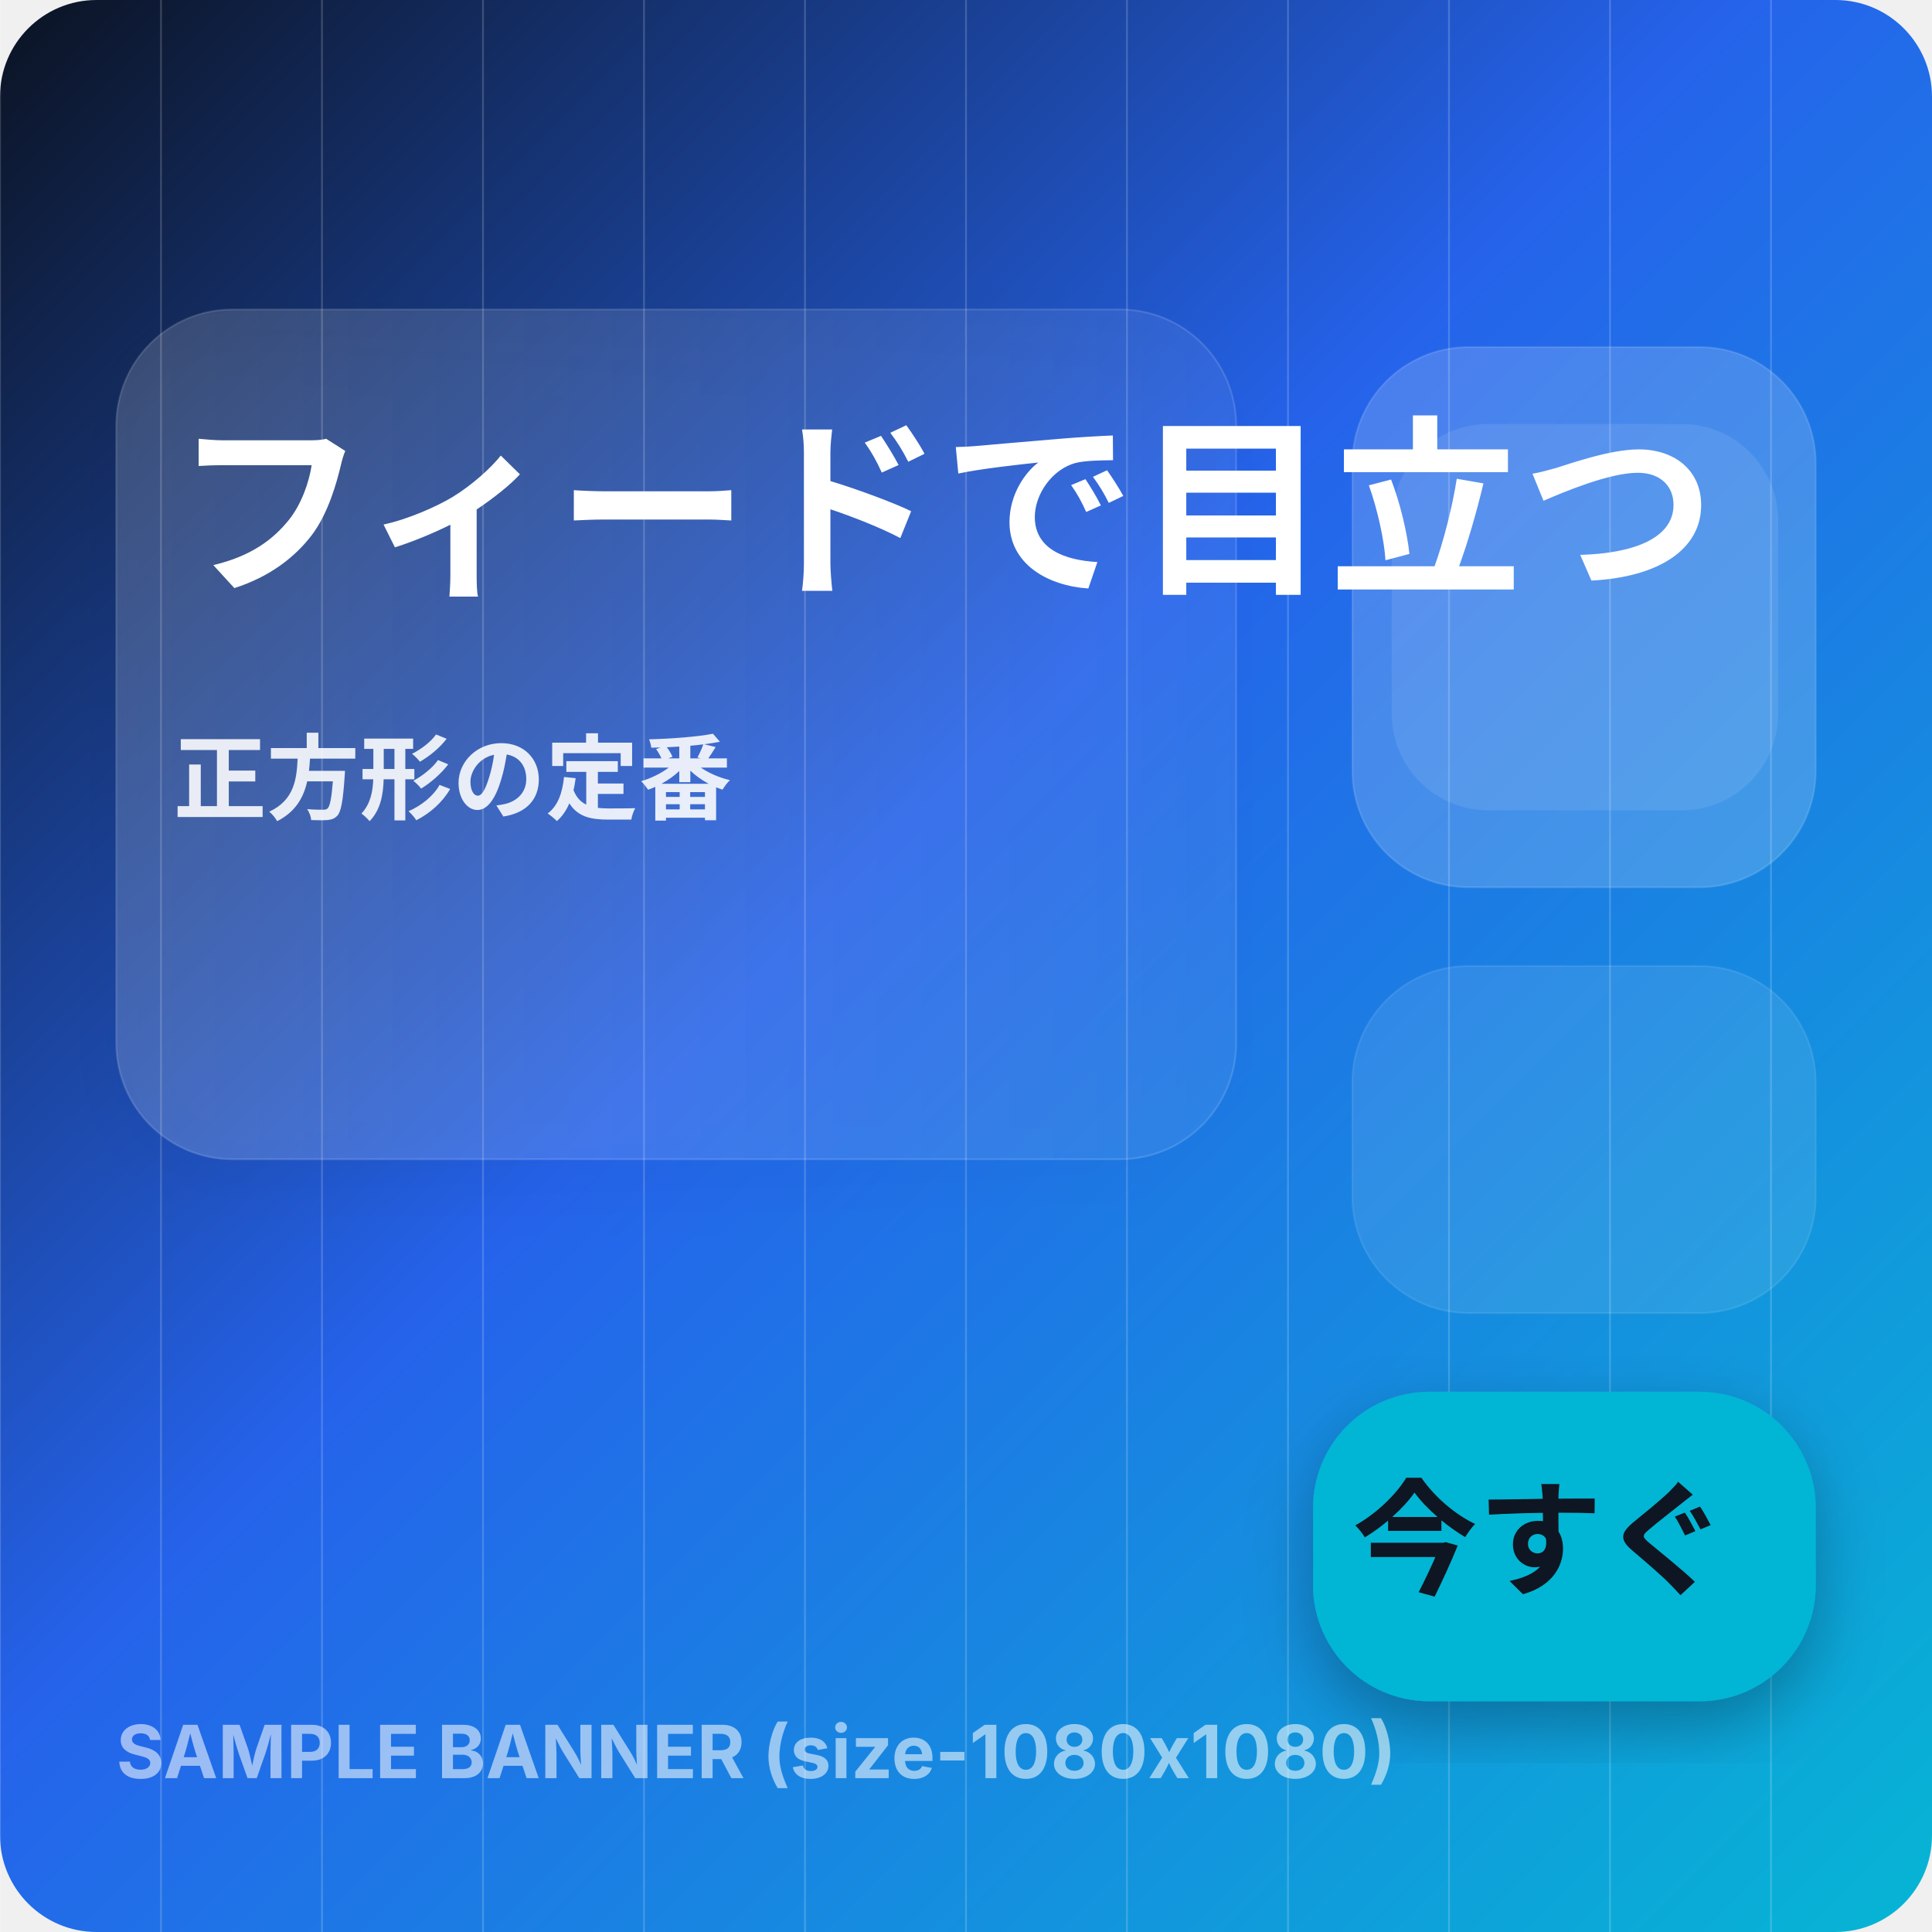
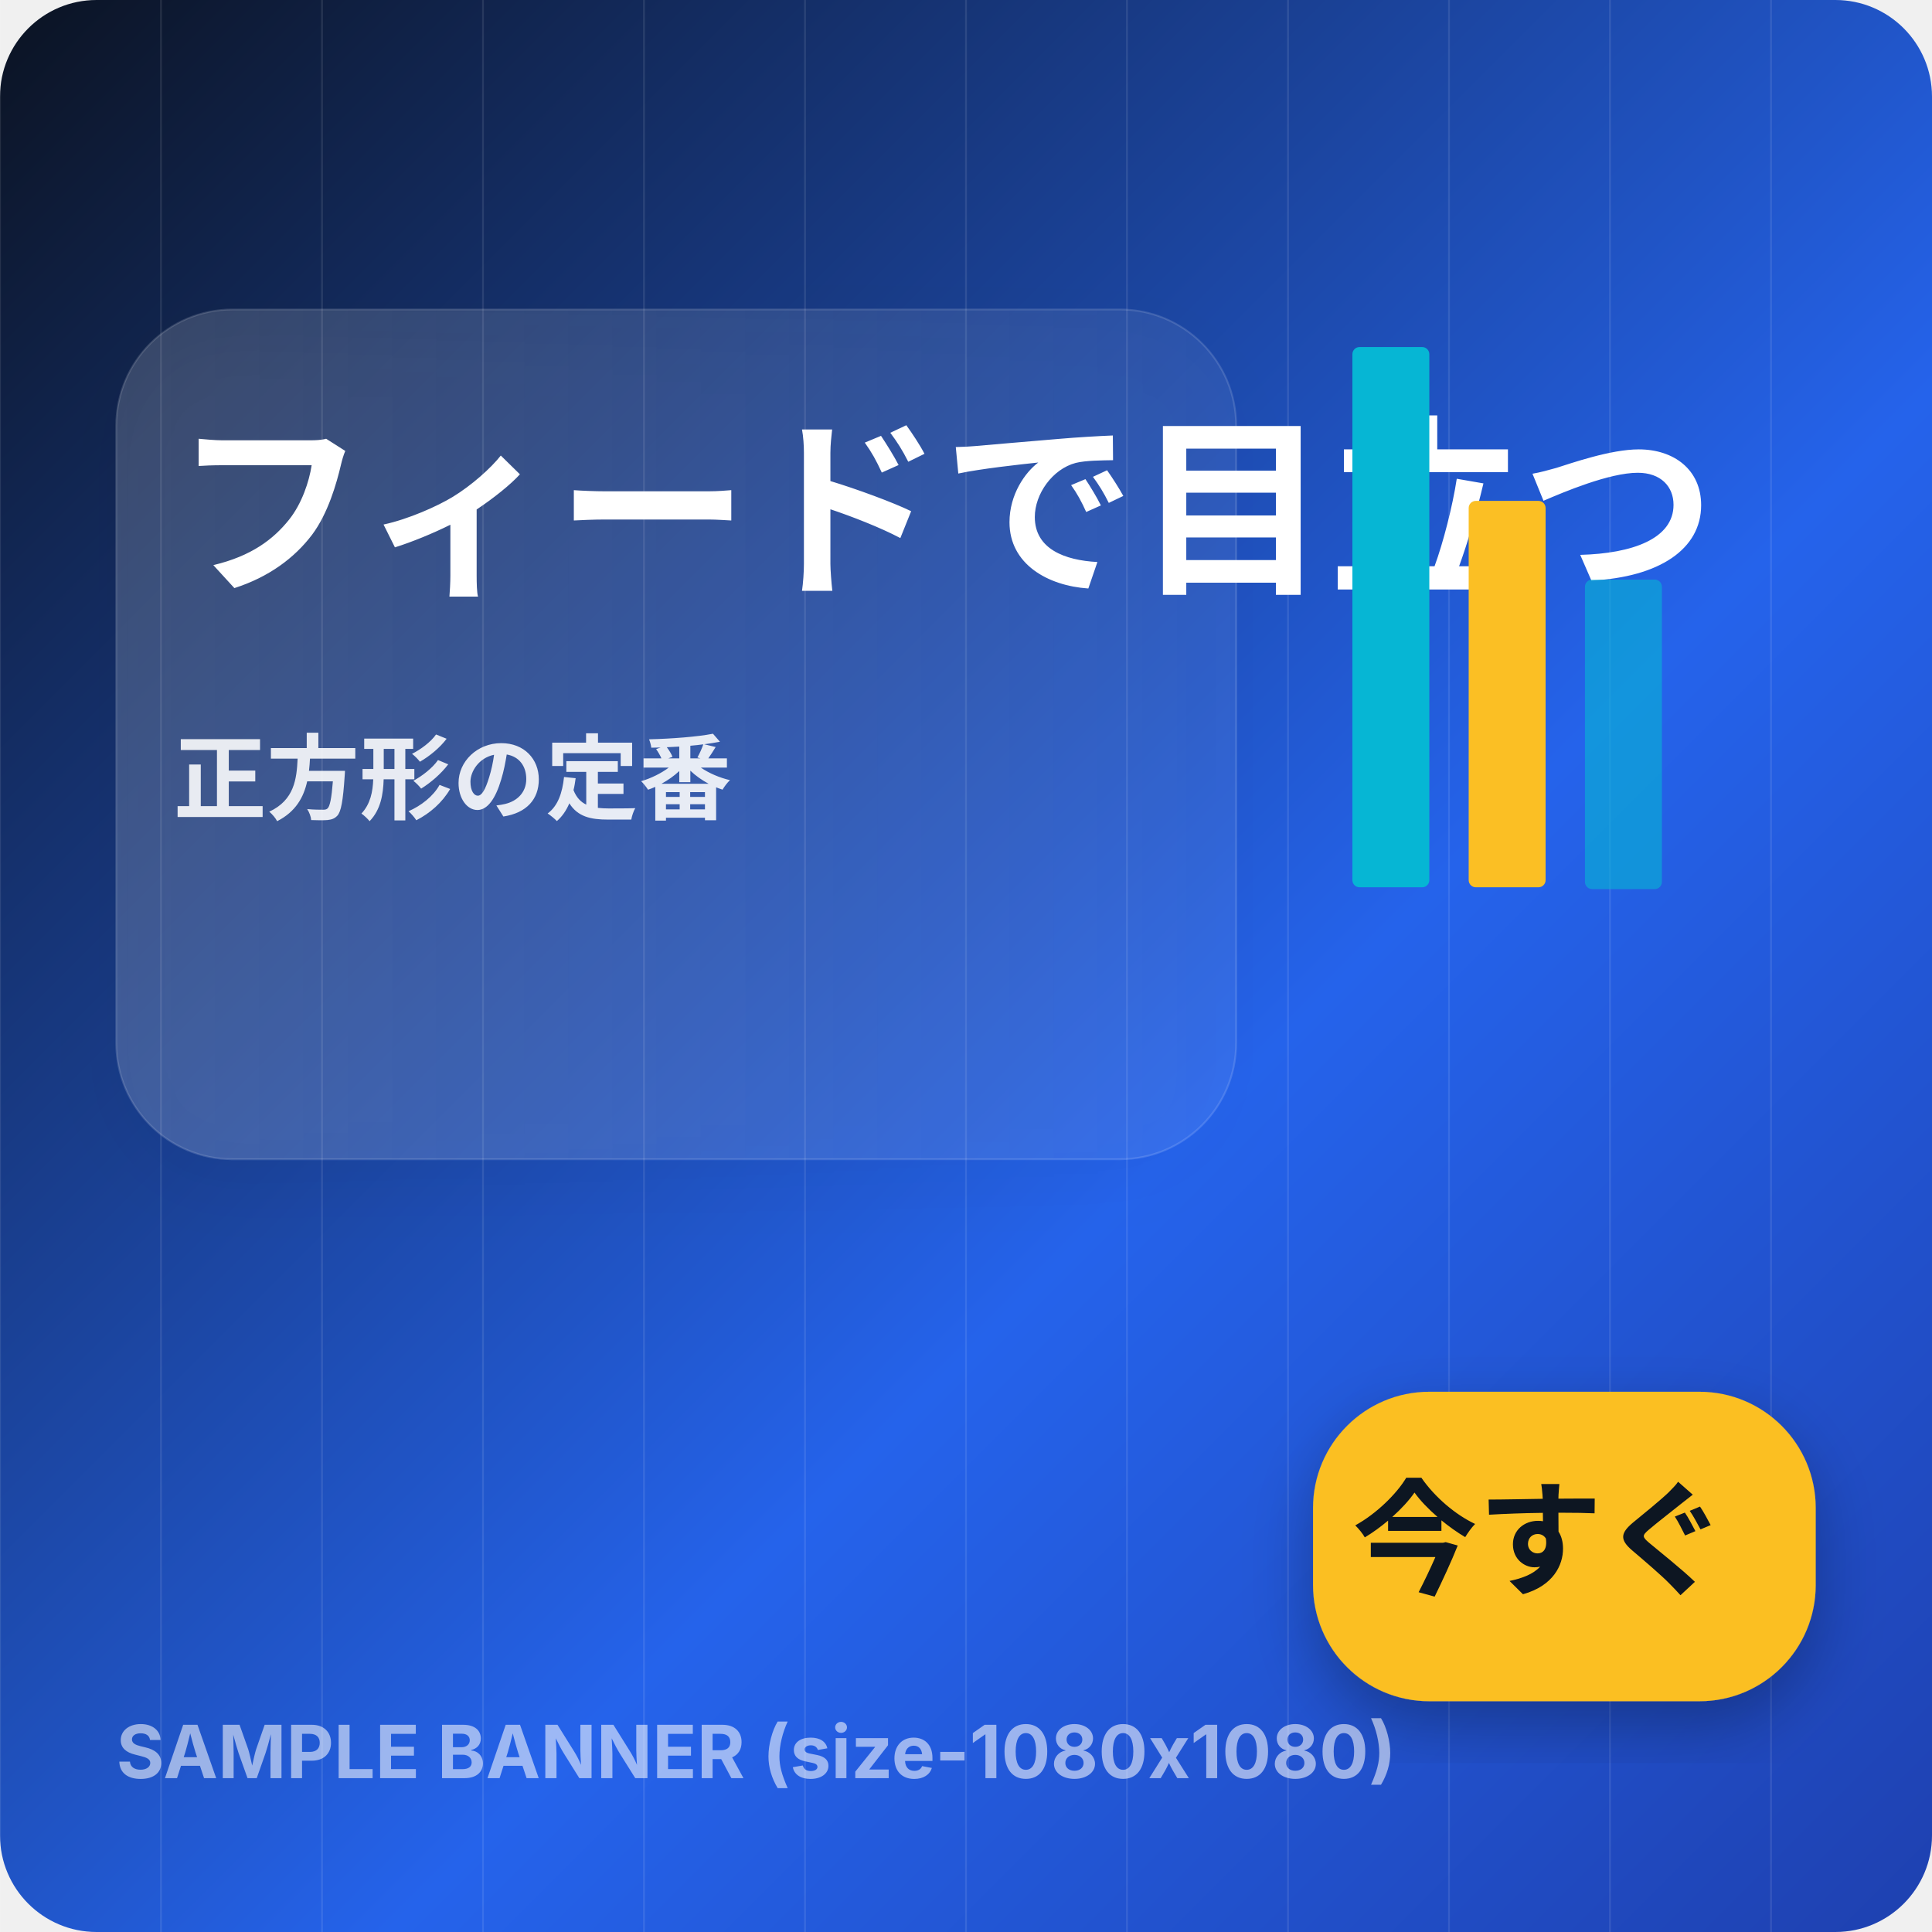
<svg xmlns="http://www.w3.org/2000/svg" width="1080" height="1080" viewBox="0 0 1080 1080">
  <defs>
    <linearGradient id="bg" x1="0" y1="0" x2="1" y2="1">
      <stop offset="0%" stop-color="#0B1220" />
-       <stop offset="45%" stop-color="#2563EB" />
-       <stop offset="100%" stop-color="#06B6D4" />
+       <stop offset="60%" stop-color="#2563EB" />
+       <stop offset="100%" stop-color="#1E40AF" />
    </linearGradient>
    <linearGradient id="panel" x1="0" y1="0" x2="1" y2="0">
      <stop offset="0%" stop-color="#FFFFFF" stop-opacity="0.16" />
      <stop offset="100%" stop-color="#FFFFFF" stop-opacity="0.06" />
    </linearGradient>
    <filter id="shadow" x="-20%" y="-20%" width="140%" height="140%">
      <feDropShadow dx="0" dy="14" stdDeviation="18" flood-color="#000000" flood-opacity="0.28" />
    </filter>
  </defs>
  <rect width="1080" height="1080" rx="54" fill="url(#bg)" />
-   <g opacity="0.18">
+   <g opacity="0.1">
    <line x1="0" y1="0" x2="0" y2="1080" stroke="#FFFFFF" stroke-width="1" />
    <line x1="90" y1="0" x2="90" y2="1080" stroke="#FFFFFF" stroke-width="1" />
    <line x1="180" y1="0" x2="180" y2="1080" stroke="#FFFFFF" stroke-width="1" />
    <line x1="270" y1="0" x2="270" y2="1080" stroke="#FFFFFF" stroke-width="1" />
    <line x1="360" y1="0" x2="360" y2="1080" stroke="#FFFFFF" stroke-width="1" />
    <line x1="450" y1="0" x2="450" y2="1080" stroke="#FFFFFF" stroke-width="1" />
    <line x1="540" y1="0" x2="540" y2="1080" stroke="#FFFFFF" stroke-width="1" />
    <line x1="630" y1="0" x2="630" y2="1080" stroke="#FFFFFF" stroke-width="1" />
    <line x1="720" y1="0" x2="720" y2="1080" stroke="#FFFFFF" stroke-width="1" />
    <line x1="810" y1="0" x2="810" y2="1080" stroke="#FFFFFF" stroke-width="1" />
    <line x1="900" y1="0" x2="900" y2="1080" stroke="#FFFFFF" stroke-width="1" />
    <line x1="990" y1="0" x2="990" y2="1080" stroke="#FFFFFF" stroke-width="1" />
  </g>
  <rect x="65" y="173" width="626" height="475" rx="65" fill="url(#panel)" stroke="#FFFFFF" stroke-opacity="0.14" filter="url(#shadow)" />
  <text x="97" y="324" fill="#FFFFFF" font-family="ui-sans-serif, system-ui, -apple-system, 'Hiragino Sans', 'Noto Sans JP', 'Yu Gothic', sans-serif" font-size="108" font-weight="800">
    フィードで目立つ
  </text>
  <text x="97" y="454" fill="#FFFFFF" opacity="0.88" font-family="ui-sans-serif, system-ui, -apple-system, 'Hiragino Sans', 'Noto Sans JP', 'Yu Gothic', sans-serif" font-size="52" font-weight="700">
    正方形の定番
  </text>
-   <g transform="translate(756 194)" opacity="0.95">
-     <rect x="0" y="0" width="259" height="302" rx="65" fill="#FFFFFF" fill-opacity="0.18" stroke="#FFFFFF" stroke-opacity="0.14" />
-     <rect x="22" y="43" width="216" height="216" rx="54" fill="#FFFFFF" fill-opacity="0.10" />
-     <rect x="0" y="346" width="259" height="194" rx="65" fill="#FFFFFF" fill-opacity="0.10" stroke="#FFFFFF" stroke-opacity="0.10" />
+   <g transform="translate(756 194)">
+     <rect x="0" y="0" width="43" height="302" rx="4" fill="#06B6D4" />
+     <rect x="65" y="86" width="43" height="216" rx="4" fill="#FBBF24" />
+     <rect x="130" y="130" width="43" height="173" rx="4" fill="#06B6D4" opacity="0.6" />
  </g>
  <g filter="url(#shadow)">
-     <rect x="734" y="778" width="281" height="173" rx="65" fill="#06B6D4" />
+     <rect x="734" y="778" width="281" height="173" rx="65" fill="#FBBF24" />
    <text x="756" y="886" fill="#0B1220" font-family="ui-sans-serif, system-ui, -apple-system, 'Hiragino Sans', 'Noto Sans JP', 'Yu Gothic', sans-serif" font-size="70" font-weight="900">
      今すぐ
    </text>
  </g>
  <text x="65" y="994" fill="#FFFFFF" opacity="0.55" font-family="ui-sans-serif, system-ui, -apple-system, 'Hiragino Sans', 'Noto Sans JP', 'Yu Gothic', sans-serif" font-size="41" font-weight="700">
    SAMPLE BANNER (size-1080x1080)
  </text>
</svg>
